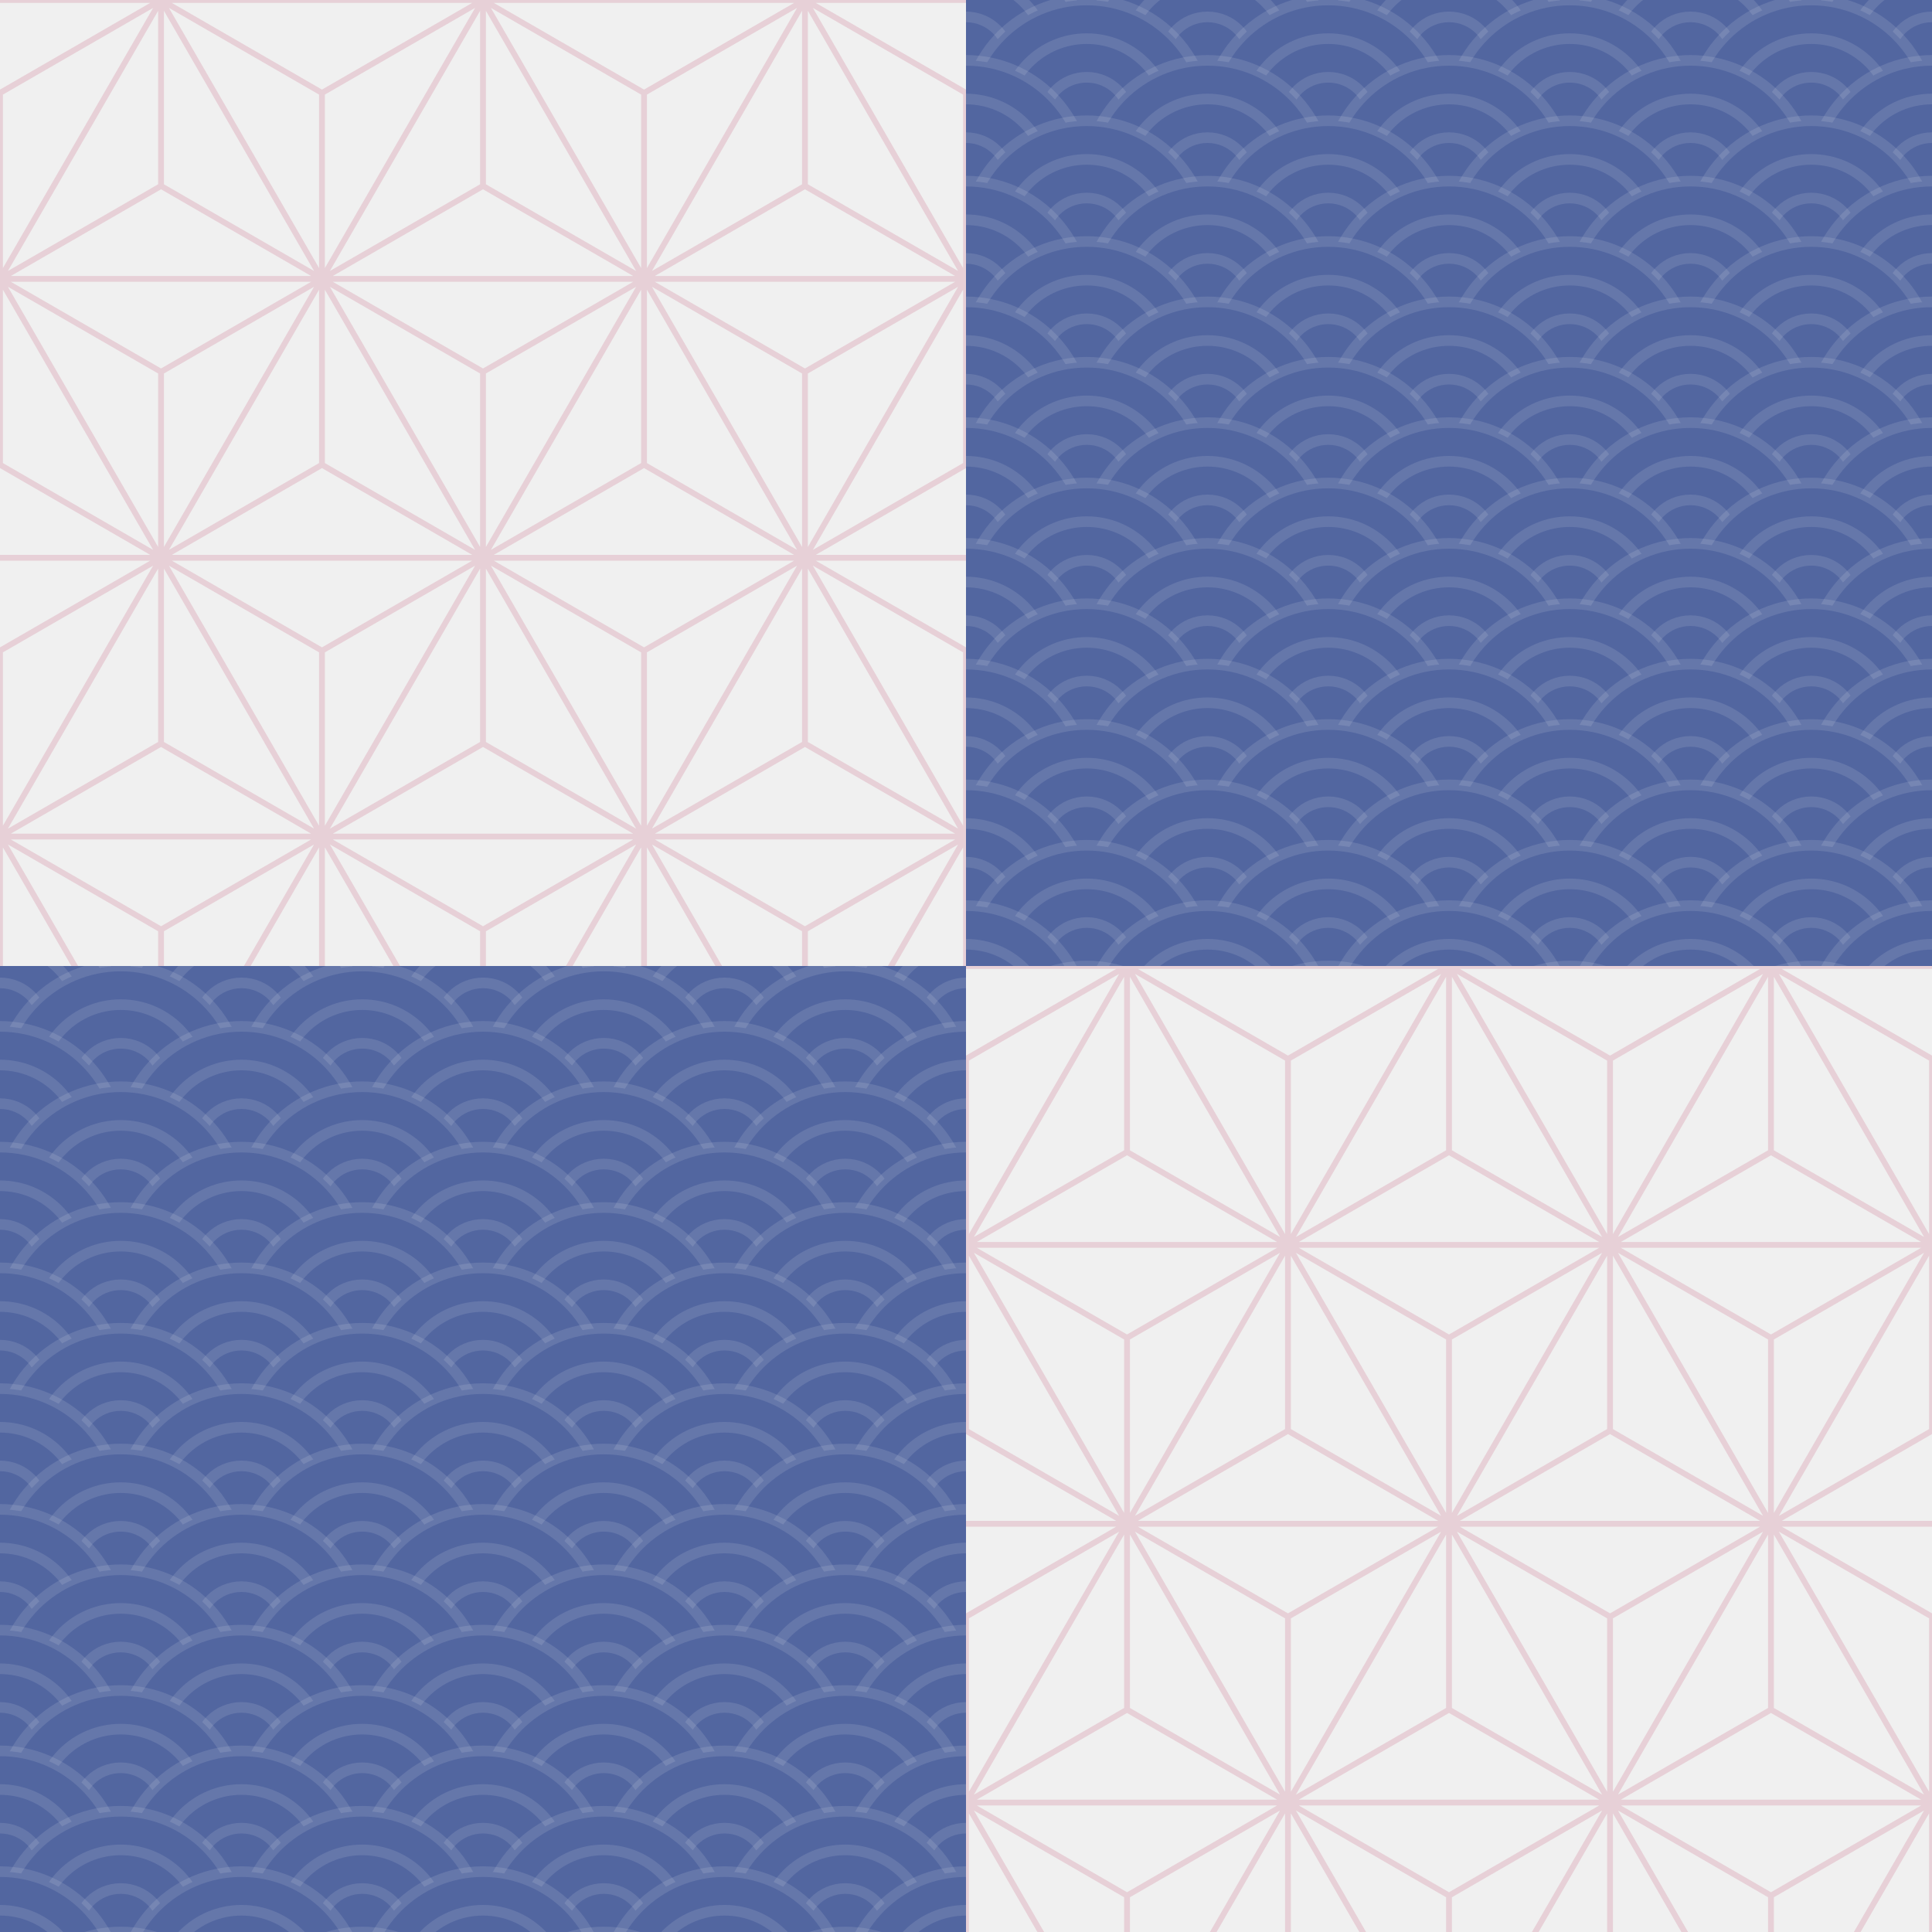
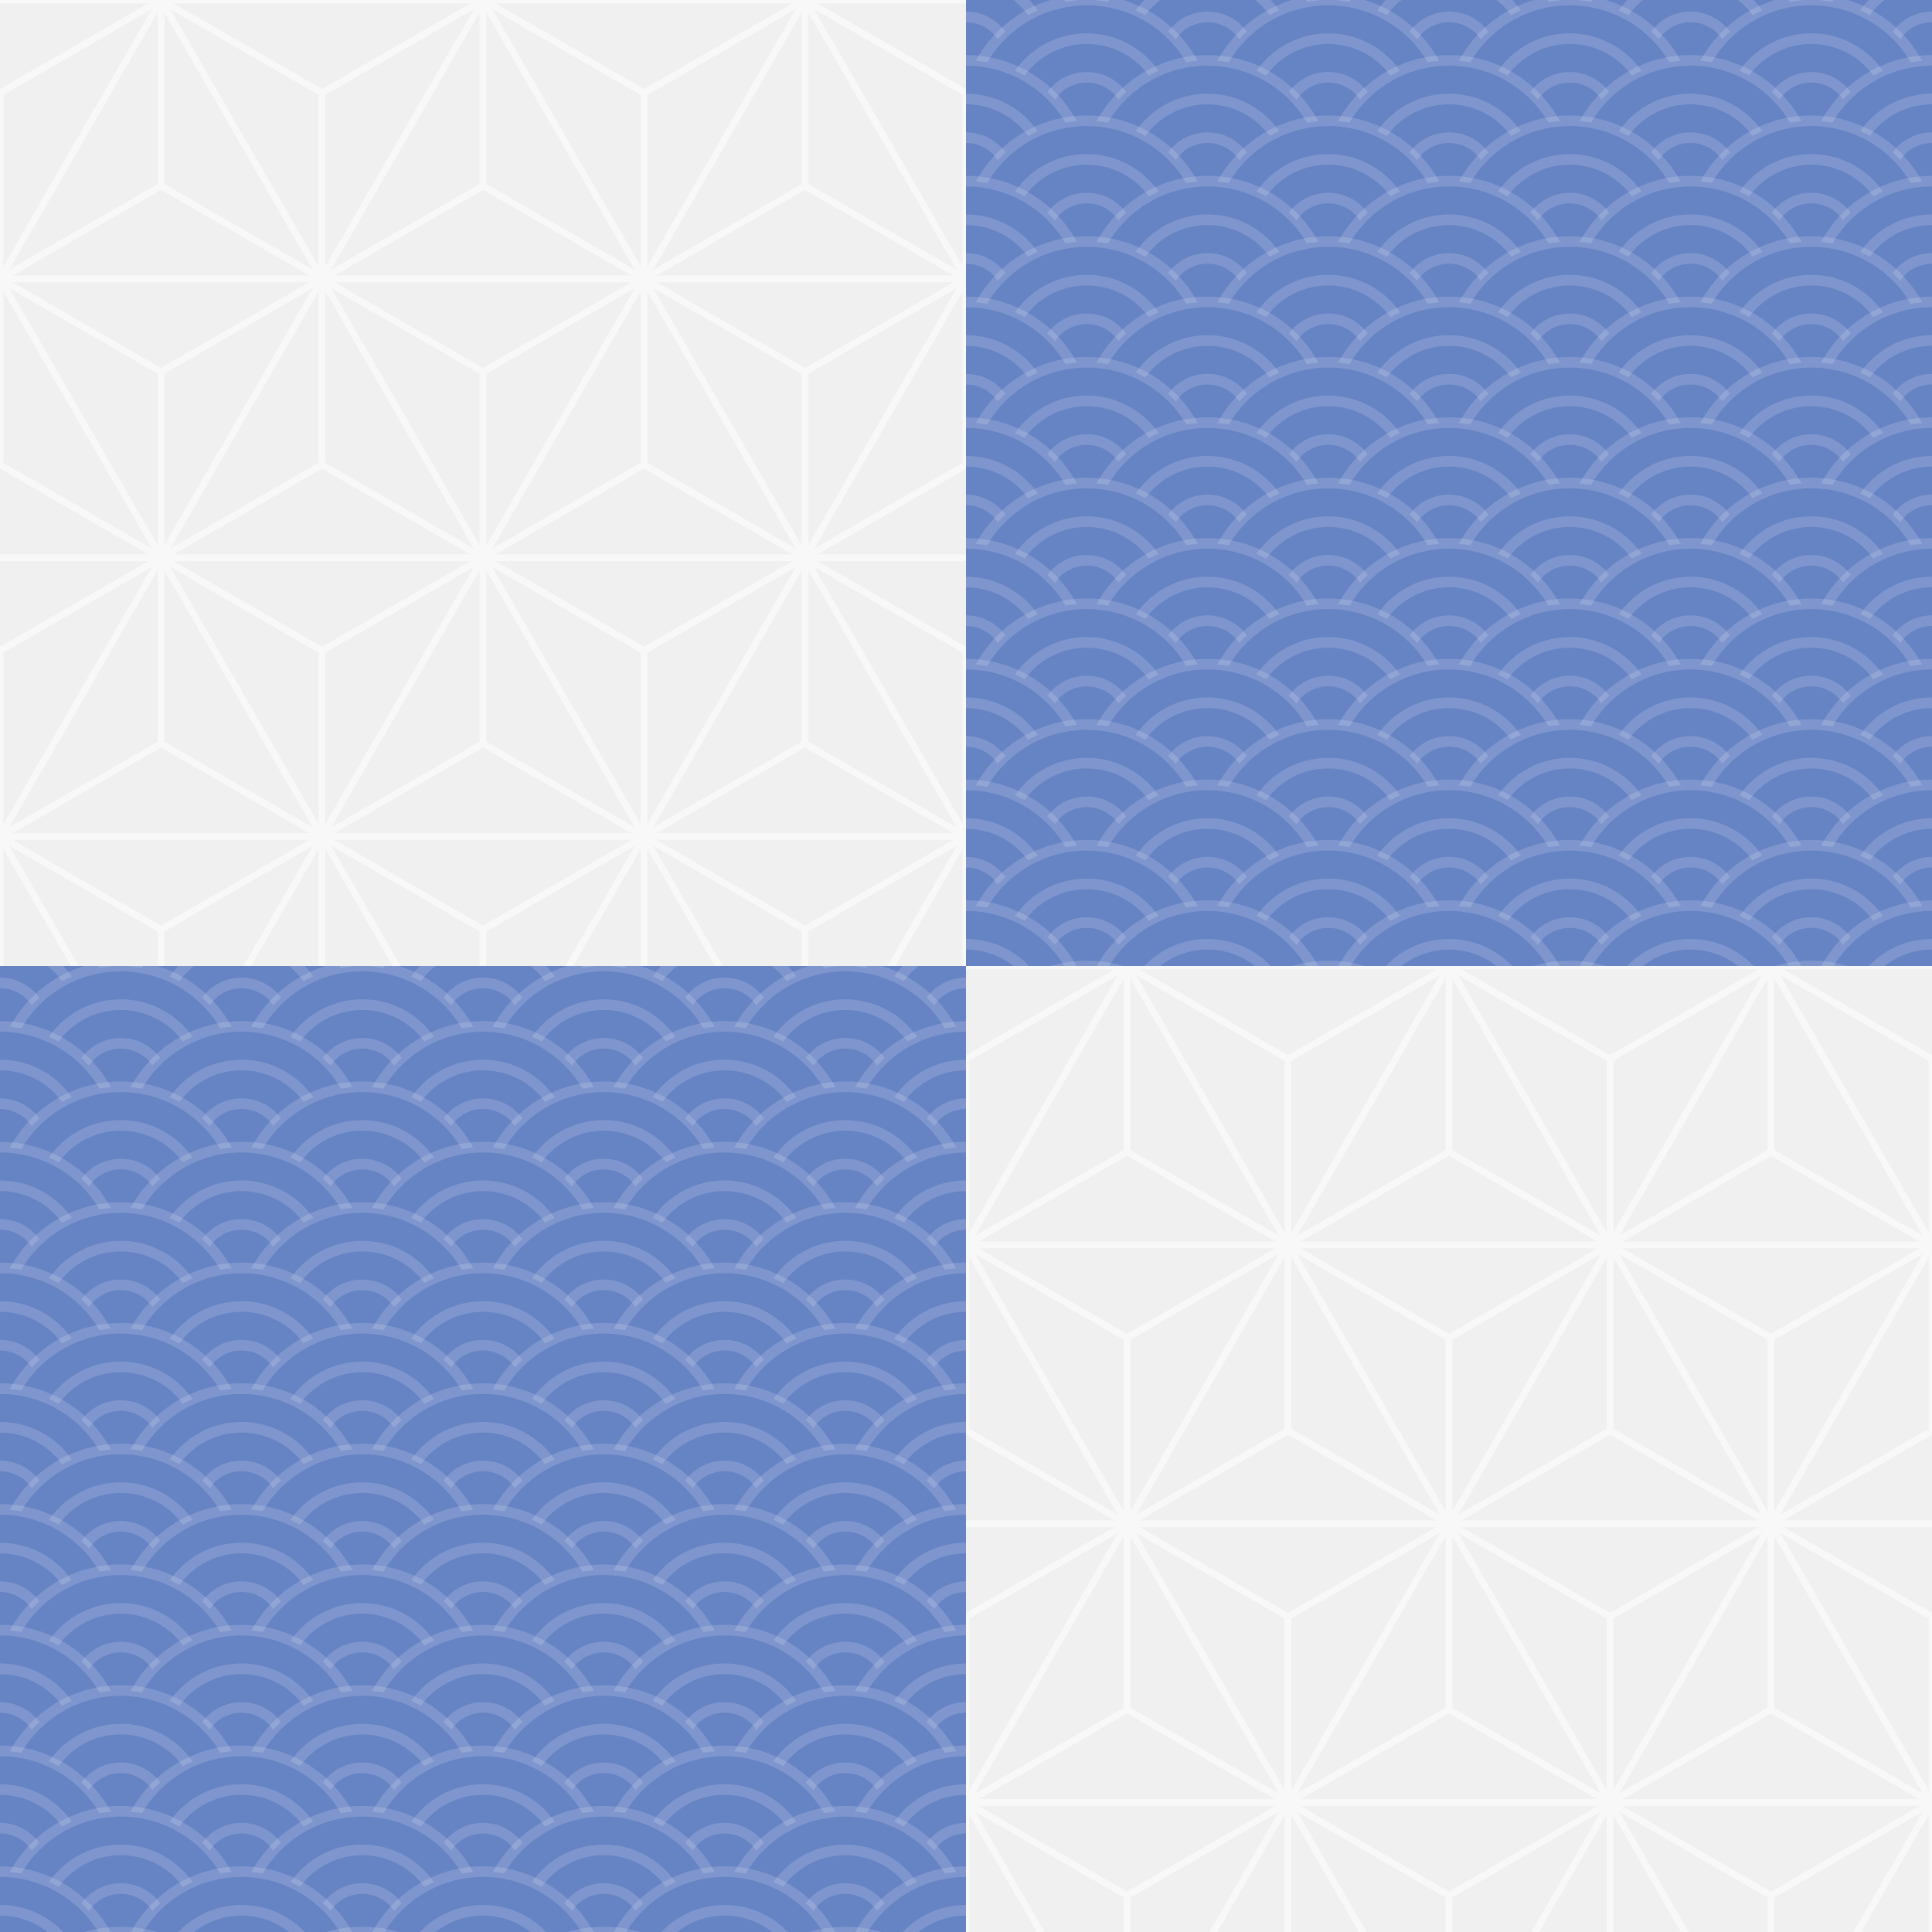
<svg xmlns="http://www.w3.org/2000/svg" viewBox="0 0 200 200">
  <defs>
-     <g id="w" fill="#5266a0" stroke="rgba(255,255,255,.11)" stroke-width="1.1">
+     <g id="w" fill="#6683c4" stroke="rgba(255,255,255,.16)" stroke-width="1.1">
      <circle r="12.5" />
      <circle r="8.5" />
      <circle r="4.5" />
    </g>
    <clipPath id="c">
      <rect width="100" height="100" />
    </clipPath>
    <g id="dark" clip-path="url(#c)">
      <use href="#w" x="0" y="-6.25" />
      <use href="#w" x="25" y="-6.25" />
      <use href="#w" x="50" y="-6.25" />
      <use href="#w" x="75" y="-6.25" />
      <use href="#w" x="100" y="-6.25" />
      <use href="#w" x="12.5" y="0" />
      <use href="#w" x="37.5" y="0" />
      <use href="#w" x="62.5" y="0" />
      <use href="#w" x="87.5" y="0" />
      <use href="#w" x="112.5" y="0" />
      <use href="#w" x="0" y="6.25" />
      <use href="#w" x="25" y="6.25" />
      <use href="#w" x="50" y="6.25" />
      <use href="#w" x="75" y="6.25" />
      <use href="#w" x="100" y="6.25" />
      <use href="#w" x="12.5" y="12.5" />
      <use href="#w" x="37.5" y="12.5" />
      <use href="#w" x="62.5" y="12.5" />
      <use href="#w" x="87.5" y="12.5" />
      <use href="#w" x="112.5" y="12.5" />
      <use href="#w" x="0" y="18.75" />
      <use href="#w" x="25" y="18.75" />
      <use href="#w" x="50" y="18.75" />
      <use href="#w" x="75" y="18.75" />
      <use href="#w" x="100" y="18.75" />
      <use href="#w" x="12.5" y="25" />
      <use href="#w" x="37.5" y="25" />
      <use href="#w" x="62.5" y="25" />
      <use href="#w" x="87.5" y="25" />
      <use href="#w" x="112.5" y="25" />
      <use href="#w" x="0" y="31.25" />
      <use href="#w" x="25" y="31.25" />
      <use href="#w" x="50" y="31.25" />
      <use href="#w" x="75" y="31.25" />
      <use href="#w" x="100" y="31.25" />
      <use href="#w" x="12.5" y="37.5" />
      <use href="#w" x="37.5" y="37.5" />
      <use href="#w" x="62.5" y="37.5" />
      <use href="#w" x="87.5" y="37.5" />
      <use href="#w" x="112.5" y="37.5" />
      <use href="#w" x="0" y="43.75" />
      <use href="#w" x="25" y="43.75" />
      <use href="#w" x="50" y="43.75" />
      <use href="#w" x="75" y="43.75" />
      <use href="#w" x="100" y="43.75" />
      <use href="#w" x="12.5" y="50" />
      <use href="#w" x="37.5" y="50" />
      <use href="#w" x="62.5" y="50" />
      <use href="#w" x="87.5" y="50" />
      <use href="#w" x="112.5" y="50" />
      <use href="#w" x="0" y="56.25" />
      <use href="#w" x="25" y="56.25" />
      <use href="#w" x="50" y="56.25" />
      <use href="#w" x="75" y="56.25" />
      <use href="#w" x="100" y="56.25" />
      <use href="#w" x="12.5" y="62.5" />
      <use href="#w" x="37.5" y="62.5" />
      <use href="#w" x="62.5" y="62.5" />
      <use href="#w" x="87.5" y="62.5" />
      <use href="#w" x="112.5" y="62.5" />
      <use href="#w" x="0" y="68.75" />
      <use href="#w" x="25" y="68.75" />
      <use href="#w" x="50" y="68.75" />
      <use href="#w" x="75" y="68.75" />
      <use href="#w" x="100" y="68.75" />
      <use href="#w" x="12.5" y="75" />
      <use href="#w" x="37.5" y="75" />
      <use href="#w" x="62.5" y="75" />
      <use href="#w" x="87.5" y="75" />
      <use href="#w" x="112.5" y="75" />
      <use href="#w" x="0" y="81.25" />
      <use href="#w" x="25" y="81.25" />
      <use href="#w" x="50" y="81.25" />
      <use href="#w" x="75" y="81.25" />
      <use href="#w" x="100" y="81.25" />
      <use href="#w" x="12.5" y="87.5" />
      <use href="#w" x="37.5" y="87.5" />
      <use href="#w" x="62.5" y="87.5" />
      <use href="#w" x="87.5" y="87.5" />
      <use href="#w" x="112.5" y="87.5" />
      <use href="#w" x="0" y="93.75" />
      <use href="#w" x="25" y="93.75" />
      <use href="#w" x="50" y="93.75" />
      <use href="#w" x="75" y="93.75" />
      <use href="#w" x="100" y="93.75" />
      <use href="#w" x="12.5" y="100" />
      <use href="#w" x="37.5" y="100" />
      <use href="#w" x="62.5" y="100" />
      <use href="#w" x="87.5" y="100" />
      <use href="#w" x="112.5" y="100" />
      <use href="#w" x="0" y="106.25" />
      <use href="#w" x="25" y="106.25" />
      <use href="#w" x="50" y="106.25" />
      <use href="#w" x="75" y="106.25" />
      <use href="#w" x="100" y="106.25" />
      <use href="#w" x="12.5" y="112.5" />
      <use href="#w" x="37.5" y="112.5" />
      <use href="#w" x="62.5" y="112.5" />
      <use href="#w" x="87.5" y="112.5" />
      <use href="#w" x="112.5" y="112.5" />
    </g>
    <g id="light" clip-path="url(#c)">
-       <path d="M-16.67 0L16.67 0L0 -28.87ZM-16.67 0L0 -9.62M16.67 0L0 -9.62M0 -28.87L0 -9.62M0 -28.87L33.33 -28.87L16.67 0ZM0 -28.87L16.67 -19.25M33.33 -28.87L16.67 -19.25M16.67 0L16.67 -19.25M16.67 0L50 0L33.33 -28.87ZM16.67 0L33.33 -9.62M50 0L33.33 -9.62M33.33 -28.87L33.33 -9.62M33.33 -28.87L66.67 -28.87L50 0ZM33.33 -28.87L50 -19.25M66.67 -28.87L50 -19.25M50 0L50 -19.25M50 0L83.33 0L66.67 -28.87ZM50 0L66.67 -9.62M83.33 0L66.67 -9.62M66.67 -28.87L66.67 -9.62M66.67 -28.87L100 -28.87L83.33 0ZM66.67 -28.87L83.33 -19.25M100 -28.87L83.33 -19.25M83.33 0L83.33 -19.25M83.33 0L116.67 0L100 -28.87ZM83.33 0L100 -9.62M116.67 0L100 -9.62M100 -28.87L100 -9.62M100 -28.87L133.33 -28.87L116.67 0ZM100 -28.87L116.67 -19.25M133.33 -28.87L116.67 -19.25M116.67 0L116.67 -19.25M116.67 0L150 0L133.33 -28.87ZM116.67 0L133.33 -9.62M150 0L133.33 -9.62M133.33 -28.87L133.33 -9.62M133.33 -28.87L166.67 -28.87L150 0ZM133.33 -28.87L150 -19.25M166.67 -28.87L150 -19.25M150 0L150 -19.25M-33.33 28.87L0 28.87L-16.67 0ZM-33.33 28.87L-16.67 19.25M0 28.87L-16.67 19.25M-16.67 0L-16.67 19.25M-16.67 0L16.67 0L0 28.87ZM-16.67 0L0 9.62M16.67 0L0 9.62M0 28.87L0 9.62M0 28.87L33.33 28.87L16.67 0ZM0 28.87L16.67 19.25M33.33 28.87L16.67 19.25M16.67 0L16.67 19.25M16.67 0L50 0L33.33 28.87ZM16.67 0L33.33 9.62M50 0L33.33 9.62M33.33 28.87L33.33 9.62M33.33 28.87L66.67 28.87L50 0ZM33.33 28.87L50 19.25M66.67 28.87L50 19.25M50 0L50 19.25M50 0L83.33 0L66.67 28.87ZM50 0L66.67 9.62M83.33 0L66.67 9.62M66.67 28.87L66.67 9.62M66.67 28.87L100 28.87L83.33 0ZM66.67 28.87L83.33 19.25M100 28.87L83.33 19.25M83.33 0L83.33 19.25M83.33 0L116.67 0L100 28.87ZM83.33 0L100 9.62M116.67 0L100 9.62M100 28.87L100 9.62M100 28.87L133.33 28.87L116.67 0ZM100 28.87L116.67 19.25M133.33 28.87L116.67 19.25M116.67 0L116.67 19.25M116.67 0L150 0L133.33 28.87ZM116.67 0L133.33 9.62M150 0L133.33 9.62M133.33 28.87L133.33 9.62M133.33 28.87L166.67 28.87L150 0ZM133.33 28.87L150 19.25M166.67 28.87L150 19.25M150 0L150 19.25M150 0L183.33 0L166.67 28.87ZM150 0L166.67 9.62M183.33 0L166.67 9.62M166.67 28.87L166.67 9.62M-16.67 57.74L16.67 57.74L0 28.87ZM-16.67 57.74L0 48.11M16.67 57.74L0 48.11M0 28.87L0 48.11M0 28.87L33.33 28.87L16.67 57.74ZM0 28.87L16.67 38.49M33.33 28.87L16.67 38.49M16.67 57.74L16.67 38.49M16.67 57.74L50 57.74L33.33 28.87ZM16.67 57.74L33.33 48.11M50 57.74L33.33 48.11M33.33 28.87L33.33 48.11M33.33 28.87L66.67 28.87L50 57.74ZM33.33 28.87L50 38.49M66.67 28.87L50 38.49M50 57.74L50 38.49M50 57.74L83.33 57.74L66.67 28.87ZM50 57.74L66.67 48.11M83.33 57.74L66.67 48.11M66.67 28.87L66.67 48.11M66.67 28.87L100 28.87L83.33 57.74ZM66.67 28.87L83.33 38.49M100 28.87L83.33 38.49M83.33 57.74L83.33 38.49M83.33 57.74L116.67 57.74L100 28.87ZM83.33 57.74L100 48.11M116.67 57.74L100 48.11M100 28.87L100 48.11M100 28.87L133.33 28.87L116.67 57.74ZM100 28.87L116.67 38.49M133.33 28.87L116.67 38.49M116.67 57.74L116.67 38.49M116.67 57.74L150 57.74L133.33 28.87ZM116.67 57.74L133.33 48.11M150 57.74L133.33 48.11M133.33 28.87L133.33 48.11M133.33 28.87L166.67 28.87L150 57.74ZM133.33 28.87L150 38.49M166.67 28.87L150 38.49M150 57.74L150 38.49M-33.33 86.6L0 86.6L-16.67 57.74ZM-33.33 86.6L-16.67 76.98M0 86.6L-16.67 76.98M-16.67 57.74L-16.67 76.98M-16.67 57.74L16.67 57.74L0 86.6ZM-16.67 57.74L0 67.36M16.67 57.74L0 67.36M0 86.6L0 67.36M0 86.6L33.33 86.6L16.67 57.74ZM0 86.6L16.67 76.98M33.33 86.6L16.67 76.98M16.67 57.74L16.67 76.98M16.67 57.74L50 57.74L33.33 86.6ZM16.67 57.74L33.33 67.36M50 57.74L33.33 67.36M33.33 86.6L33.33 67.36M33.33 86.6L66.67 86.6L50 57.74ZM33.33 86.6L50 76.98M66.67 86.6L50 76.98M50 57.74L50 76.98M50 57.74L83.33 57.74L66.67 86.6ZM50 57.74L66.67 67.36M83.33 57.74L66.67 67.36M66.67 86.6L66.67 67.36M66.67 86.6L100 86.6L83.33 57.74ZM66.67 86.6L83.33 76.98M100 86.6L83.33 76.98M83.33 57.74L83.33 76.98M83.33 57.74L116.67 57.74L100 86.6ZM83.33 57.74L100 67.36M116.67 57.74L100 67.36M100 86.6L100 67.36M100 86.6L133.33 86.6L116.67 57.74ZM100 86.6L116.67 76.98M133.33 86.6L116.67 76.98M116.67 57.74L116.67 76.98M116.67 57.74L150 57.74L133.33 86.6ZM116.67 57.74L133.33 67.36M150 57.74L133.33 67.36M133.33 86.6L133.33 67.36M133.33 86.6L166.67 86.6L150 57.74ZM133.33 86.6L150 76.98M166.67 86.6L150 76.98M150 57.74L150 76.98M150 57.74L183.33 57.74L166.67 86.6ZM150 57.74L166.67 67.36M183.33 57.74L166.67 67.36M166.67 86.6L166.67 67.36M-16.67 115.47L16.67 115.47L0 86.6ZM-16.67 115.47L0 105.85M16.67 115.47L0 105.85M0 86.6L0 105.85M0 86.6L33.33 86.6L16.67 115.47ZM0 86.6L16.67 96.23M33.33 86.6L16.67 96.23M16.67 115.47L16.67 96.23M16.67 115.47L50 115.47L33.33 86.6ZM16.67 115.47L33.33 105.85M50 115.47L33.33 105.85M33.33 86.6L33.33 105.85M33.33 86.6L66.67 86.6L50 115.47ZM33.33 86.6L50 96.23M66.67 86.6L50 96.23M50 115.47L50 96.23M50 115.47L83.33 115.47L66.67 86.6ZM50 115.47L66.67 105.85M83.33 115.47L66.67 105.85M66.67 86.6L66.67 105.85M66.67 86.6L100 86.6L83.33 115.47ZM66.67 86.6L83.33 96.23M100 86.6L83.33 96.23M83.33 115.47L83.33 96.23M83.33 115.47L116.67 115.47L100 86.6ZM83.33 115.47L100 105.85M116.67 115.47L100 105.85M100 86.6L100 105.85M100 86.6L133.33 86.6L116.67 115.47ZM100 86.6L116.67 96.23M133.33 86.6L116.67 96.23M116.67 115.47L116.67 96.23M116.67 115.47L150 115.47L133.33 86.6ZM116.67 115.47L133.33 105.85M150 115.47L133.33 105.85M133.33 86.6L133.33 105.85M133.33 86.6L166.67 86.6L150 115.47ZM133.33 86.6L150 96.23M166.67 86.6L150 96.23M150 115.47L150 96.23M-33.33 144.34L0 144.34L-16.67 115.47ZM-33.33 144.34L-16.67 134.72M0 144.34L-16.67 134.72M-16.67 115.47L-16.67 134.72M-16.67 115.47L16.67 115.47L0 144.34ZM-16.67 115.47L0 125.09M16.67 115.47L0 125.09M0 144.34L0 125.09M0 144.34L33.33 144.34L16.67 115.47ZM0 144.34L16.67 134.72M33.33 144.34L16.67 134.72M16.67 115.47L16.67 134.72M16.67 115.47L50 115.47L33.33 144.34ZM16.67 115.47L33.33 125.09M50 115.47L33.33 125.09M33.33 144.34L33.33 125.09M33.33 144.34L66.67 144.34L50 115.47ZM33.33 144.34L50 134.72M66.67 144.34L50 134.72M50 115.47L50 134.72M50 115.47L83.33 115.47L66.67 144.34ZM50 115.47L66.67 125.09M83.33 115.47L66.67 125.09M66.67 144.34L66.67 125.09M66.67 144.34L100 144.34L83.33 115.47ZM66.67 144.34L83.33 134.72M100 144.34L83.33 134.72M83.33 115.47L83.33 134.72M83.33 115.47L116.67 115.47L100 144.34ZM83.33 115.47L100 125.09M116.67 115.47L100 125.09M100 144.34L100 125.09M100 144.34L133.33 144.34L116.67 115.47ZM100 144.34L116.67 134.72M133.33 144.34L116.67 134.72M116.67 115.47L116.67 134.72M116.67 115.47L150 115.47L133.33 144.34ZM116.67 115.47L133.33 125.09M150 115.47L133.33 125.09M133.33 144.34L133.33 125.09M133.33 144.34L166.67 144.34L150 115.47ZM133.33 144.34L150 134.72M166.67 144.34L150 134.72M150 115.47L150 134.72M150 115.47L183.33 115.47L166.67 144.34ZM150 115.47L166.67 125.09M183.33 115.47L166.67 125.09M166.67 144.34L166.67 125.09" fill="none" stroke="#c96a86" stroke-width=".6" stroke-linejoin="round" opacity=".24" />
+       <path d="M-16.67 0L16.67 0L0 -28.87ZM-16.67 0L0 -9.62M16.67 0L0 -9.62M0 -28.87L0 -9.62M0 -28.87L33.33 -28.87L16.67 0ZM0 -28.87L16.67 -19.25M33.33 -28.87L16.67 -19.25M16.67 0L16.67 -19.25M16.67 0L50 0L33.33 -28.87ZM16.67 0L33.33 -9.62M50 0L33.33 -9.62M33.33 -28.87L33.33 -9.62M33.33 -28.87L66.67 -28.87L50 0ZM33.33 -28.87L50 -19.25M66.67 -28.87L50 -19.25M50 0L50 -19.25M50 0L83.33 0L66.67 -28.87ZM50 0L66.67 -9.62M83.33 0L66.67 -9.62M66.67 -28.87L66.67 -9.62M66.67 -28.87L100 -28.87L83.33 0ZM66.67 -28.87L83.33 -19.25M100 -28.87L83.33 -19.25M83.33 0L83.33 -19.25M83.33 0L116.67 0L100 -28.87ZM83.33 0L100 -9.62M116.67 0L100 -9.62M100 -28.87L100 -9.62M100 -28.87L133.33 -28.87L116.67 0ZM100 -28.87L116.67 -19.25M133.33 -28.87L116.67 -19.25M116.67 0L116.67 -19.25M116.67 0L150 0L133.33 -28.87ZM116.67 0L133.33 -9.62M150 0L133.33 -9.62M133.33 -28.87L133.33 -9.62M133.33 -28.87L166.67 -28.87L150 0ZM133.33 -28.87L150 -19.25M166.67 -28.87L150 -19.25M150 0L150 -19.25M-33.33 28.87L0 28.87L-16.67 0ZM-33.33 28.87L-16.67 19.25M0 28.87L-16.67 19.25M-16.67 0L-16.67 19.25M-16.67 0L16.67 0L0 28.87ZM-16.67 0L0 9.62M16.67 0L0 9.62M0 28.87L0 9.62M0 28.87L33.33 28.87L16.67 0ZM0 28.87L16.67 19.25M33.33 28.87L16.67 19.25M16.67 0L16.67 19.25M16.67 0L50 0L33.33 28.87ZM16.67 0L33.33 9.62M50 0L33.33 9.62M33.33 28.87L33.33 9.62M33.33 28.87L66.67 28.87L50 0ZM33.33 28.87L50 19.25M66.67 28.87L50 19.25M50 0L50 19.25M50 0L83.33 0L66.67 28.87ZM50 0L66.67 9.62M83.33 0L66.67 9.62M66.67 28.87L66.67 9.62M66.67 28.87L100 28.87L83.33 0ZM66.67 28.87L83.33 19.25M100 28.87L83.33 19.25M83.33 0L83.33 19.25M83.33 0L116.67 0L100 28.87ZM83.33 0L100 9.62M116.67 0L100 9.62M100 28.87L100 9.62M100 28.87L133.33 28.87L116.67 0ZM100 28.87L116.67 19.25M133.33 28.87L116.67 19.25M116.67 0L116.67 19.25M116.67 0L150 0L133.33 28.87ZM116.67 0L133.33 9.62M150 0L133.33 9.62M133.33 28.87L133.33 9.62M133.33 28.87L166.67 28.87L150 0ZM133.33 28.87L150 19.25M166.67 28.87L150 19.25M150 0L150 19.25M150 0L183.33 0L166.67 28.87ZM150 0L166.67 9.62M183.33 0L166.67 9.62M166.67 28.87L166.67 9.62M-16.67 57.74L16.67 57.74L0 28.87ZM-16.67 57.74L0 48.11M16.67 57.74L0 48.11M0 28.87L0 48.11M0 28.87L33.33 28.87L16.67 57.74ZM0 28.87L16.67 38.49M33.33 28.87L16.67 38.49M16.67 57.74L16.67 38.49M16.67 57.74L50 57.74L33.33 28.87ZM16.67 57.74L33.33 48.11M50 57.74L33.33 48.11M33.33 28.87L33.33 48.11M33.33 28.87L66.67 28.87L50 57.74ZM33.33 28.87L50 38.49M66.67 28.87L50 38.49M50 57.74L50 38.49M50 57.74L83.33 57.74L66.67 28.87ZM50 57.74L66.67 48.11M83.33 57.74L66.67 48.11M66.67 28.87L66.67 48.11M66.67 28.87L100 28.87L83.33 57.74ZM66.67 28.87L83.33 38.49M100 28.87L83.33 38.49M83.33 57.74L83.33 38.49M83.33 57.74L116.67 57.74L100 28.87ZM83.33 57.74L100 48.11M116.67 57.74L100 48.11M100 28.87L100 48.11M100 28.87L133.33 28.87L116.67 57.74ZM100 28.87L116.67 38.49M133.33 28.87L116.67 38.49M116.67 57.74L116.67 38.49M116.67 57.74L150 57.74L133.33 28.87ZM116.67 57.74L133.33 48.11M150 57.74L133.33 48.11M133.33 28.87L133.33 48.11M133.33 28.87L166.67 28.87L150 57.74ZM133.33 28.87L150 38.49M166.67 28.87L150 38.49M150 57.74L150 38.49M-33.33 86.6L0 86.6L-16.67 57.74ZM-33.33 86.6L-16.67 76.98M0 86.6L-16.67 76.98M-16.67 57.74L-16.67 76.98M-16.67 57.74L16.67 57.74L0 86.6ZM-16.67 57.74L0 67.36M16.67 57.74L0 67.36M0 86.6L0 67.36M0 86.6L33.33 86.6L16.67 57.74ZM0 86.6L16.67 76.98M33.33 86.6L16.67 76.98M16.67 57.74L16.67 76.98M16.67 57.74L50 57.74L33.33 86.6ZM16.67 57.74L33.33 67.36M50 57.74L33.33 67.36M33.33 86.6L33.33 67.36M33.33 86.6L66.67 86.6L50 57.74ZM33.33 86.6L50 76.98M66.67 86.6L50 76.98M50 57.74L50 76.98M50 57.74L83.33 57.74L66.67 86.6ZM50 57.74L66.67 67.36M83.33 57.74L66.67 67.36M66.67 86.6L66.67 67.36M66.67 86.6L100 86.6L83.33 57.74ZM66.67 86.6L83.33 76.98M100 86.6L83.33 76.98M83.33 57.74L83.33 76.98M83.33 57.74L116.67 57.74L100 86.6ZM83.33 57.74L100 67.36M116.67 57.74L100 67.36M100 86.6L100 67.36M100 86.6L133.33 86.6L116.67 57.74ZM100 86.6L116.67 76.98M133.33 86.6L116.67 76.98M116.67 57.74L116.67 76.98M116.67 57.74L150 57.74L133.33 86.6ZM116.67 57.74L133.33 67.36M150 57.74L133.33 67.36M133.33 86.6L133.33 67.36M133.33 86.6L166.67 86.6L150 57.74ZM133.33 86.6L150 76.98M166.67 86.6L150 76.98M150 57.74L150 76.98M150 57.74L183.33 57.74L166.67 86.6ZM150 57.74L166.67 67.36M183.33 57.74L166.67 67.36M166.67 86.6L166.67 67.36M-16.67 115.47L16.67 115.47L0 86.6ZM-16.67 115.47L0 105.85M16.67 115.47L0 105.85M0 86.6L0 105.85M0 86.6L33.33 86.6L16.67 115.47ZM0 86.6L16.67 96.23M33.33 86.6L16.67 96.23M16.67 115.47L16.67 96.23M16.67 115.47L50 115.47L33.33 86.6ZM16.67 115.47L33.33 105.85M50 115.47L33.33 105.85M33.33 86.6L33.33 105.85M33.33 86.6L66.67 86.6L50 115.47ZM33.33 86.6L50 96.23M66.67 86.6L50 96.23M50 115.47L50 96.23M50 115.47L83.33 115.47L66.67 86.6ZM50 115.47L66.67 105.85M83.33 115.47L66.67 105.85M66.67 86.6L66.67 105.85M66.67 86.6L100 86.6L83.33 115.47ZM66.67 86.6L83.33 96.23M100 86.6L83.33 96.23M83.33 115.47L83.33 96.23M83.33 115.47L116.67 115.47L100 86.6ZM83.33 115.47L100 105.85M116.67 115.47L100 105.85M100 86.6L100 105.85M100 86.6L133.33 86.6L116.67 115.47ZM100 86.6L116.67 96.23M133.33 86.6L116.67 96.23M116.67 115.47L116.67 96.23M116.67 115.47L150 115.47L133.33 86.6ZM116.67 115.47L133.33 105.85M150 115.47L133.33 105.85M133.33 86.6L133.33 105.85M133.33 86.6L166.67 86.6L150 115.47ZM133.33 86.6L150 96.23M166.67 86.6L150 96.23M150 115.47L150 96.23M-33.33 144.34L0 144.34L-16.67 115.47ZM-33.33 144.34L-16.67 134.72M0 144.34L-16.67 134.72M-16.67 115.47L-16.67 134.72M-16.67 115.47L16.67 115.47L0 144.34ZM-16.67 115.47L0 125.09M16.67 115.47L0 125.09M0 144.34L0 125.09M0 144.34L33.33 144.34L16.67 115.47ZM0 144.34L16.67 134.72M33.33 144.34L16.67 134.72M16.67 115.47L16.67 134.72M16.67 115.47L50 115.47L33.33 144.34ZM16.67 115.47L33.33 125.09M50 115.47L33.33 125.09M33.33 144.34L33.33 125.09M33.33 144.34L66.67 144.34L50 115.47ZM33.33 144.34L50 134.72M66.67 144.34L50 134.72M50 115.47L50 134.72M50 115.47L83.33 115.47L66.67 144.34ZM50 115.47L66.67 125.09M83.33 115.47L66.67 125.09M66.67 144.34L66.67 125.09M66.67 144.34L100 144.34L83.33 115.47ZM66.67 144.34L83.33 134.72M100 144.34L83.33 134.72M83.33 115.47L83.33 134.72M83.33 115.47L116.67 115.47L100 144.34ZM83.33 115.47L100 125.09M116.67 115.47L100 125.09M100 144.34L100 125.09M100 144.34L133.33 144.34L116.67 115.47ZM100 144.34L116.67 134.72M133.33 144.34L116.67 134.72M116.67 115.47L116.67 134.72M116.67 115.47L150 115.47L133.33 144.34ZM116.67 115.47L133.33 125.09M150 115.47L133.33 125.09M133.33 144.34L133.33 125.09M133.33 144.34L166.67 144.34L150 115.47ZM133.33 144.34L150 134.72M166.67 144.34L150 134.72M150 115.47L150 134.72M150 115.47L183.33 115.47L166.67 144.34ZM150 115.47L166.67 125.09M183.33 115.47L166.67 125.09M166.67 144.34L166.67 125.09" fill="none" stroke="#ffffff" stroke-width=".7" stroke-linejoin="round" opacity=".5" />
    </g>
  </defs>
  <use href="#dark" x="100" />
  <use href="#dark" y="100" />
  <use href="#light" />
  <use href="#light" x="100" y="100" />
</svg>
